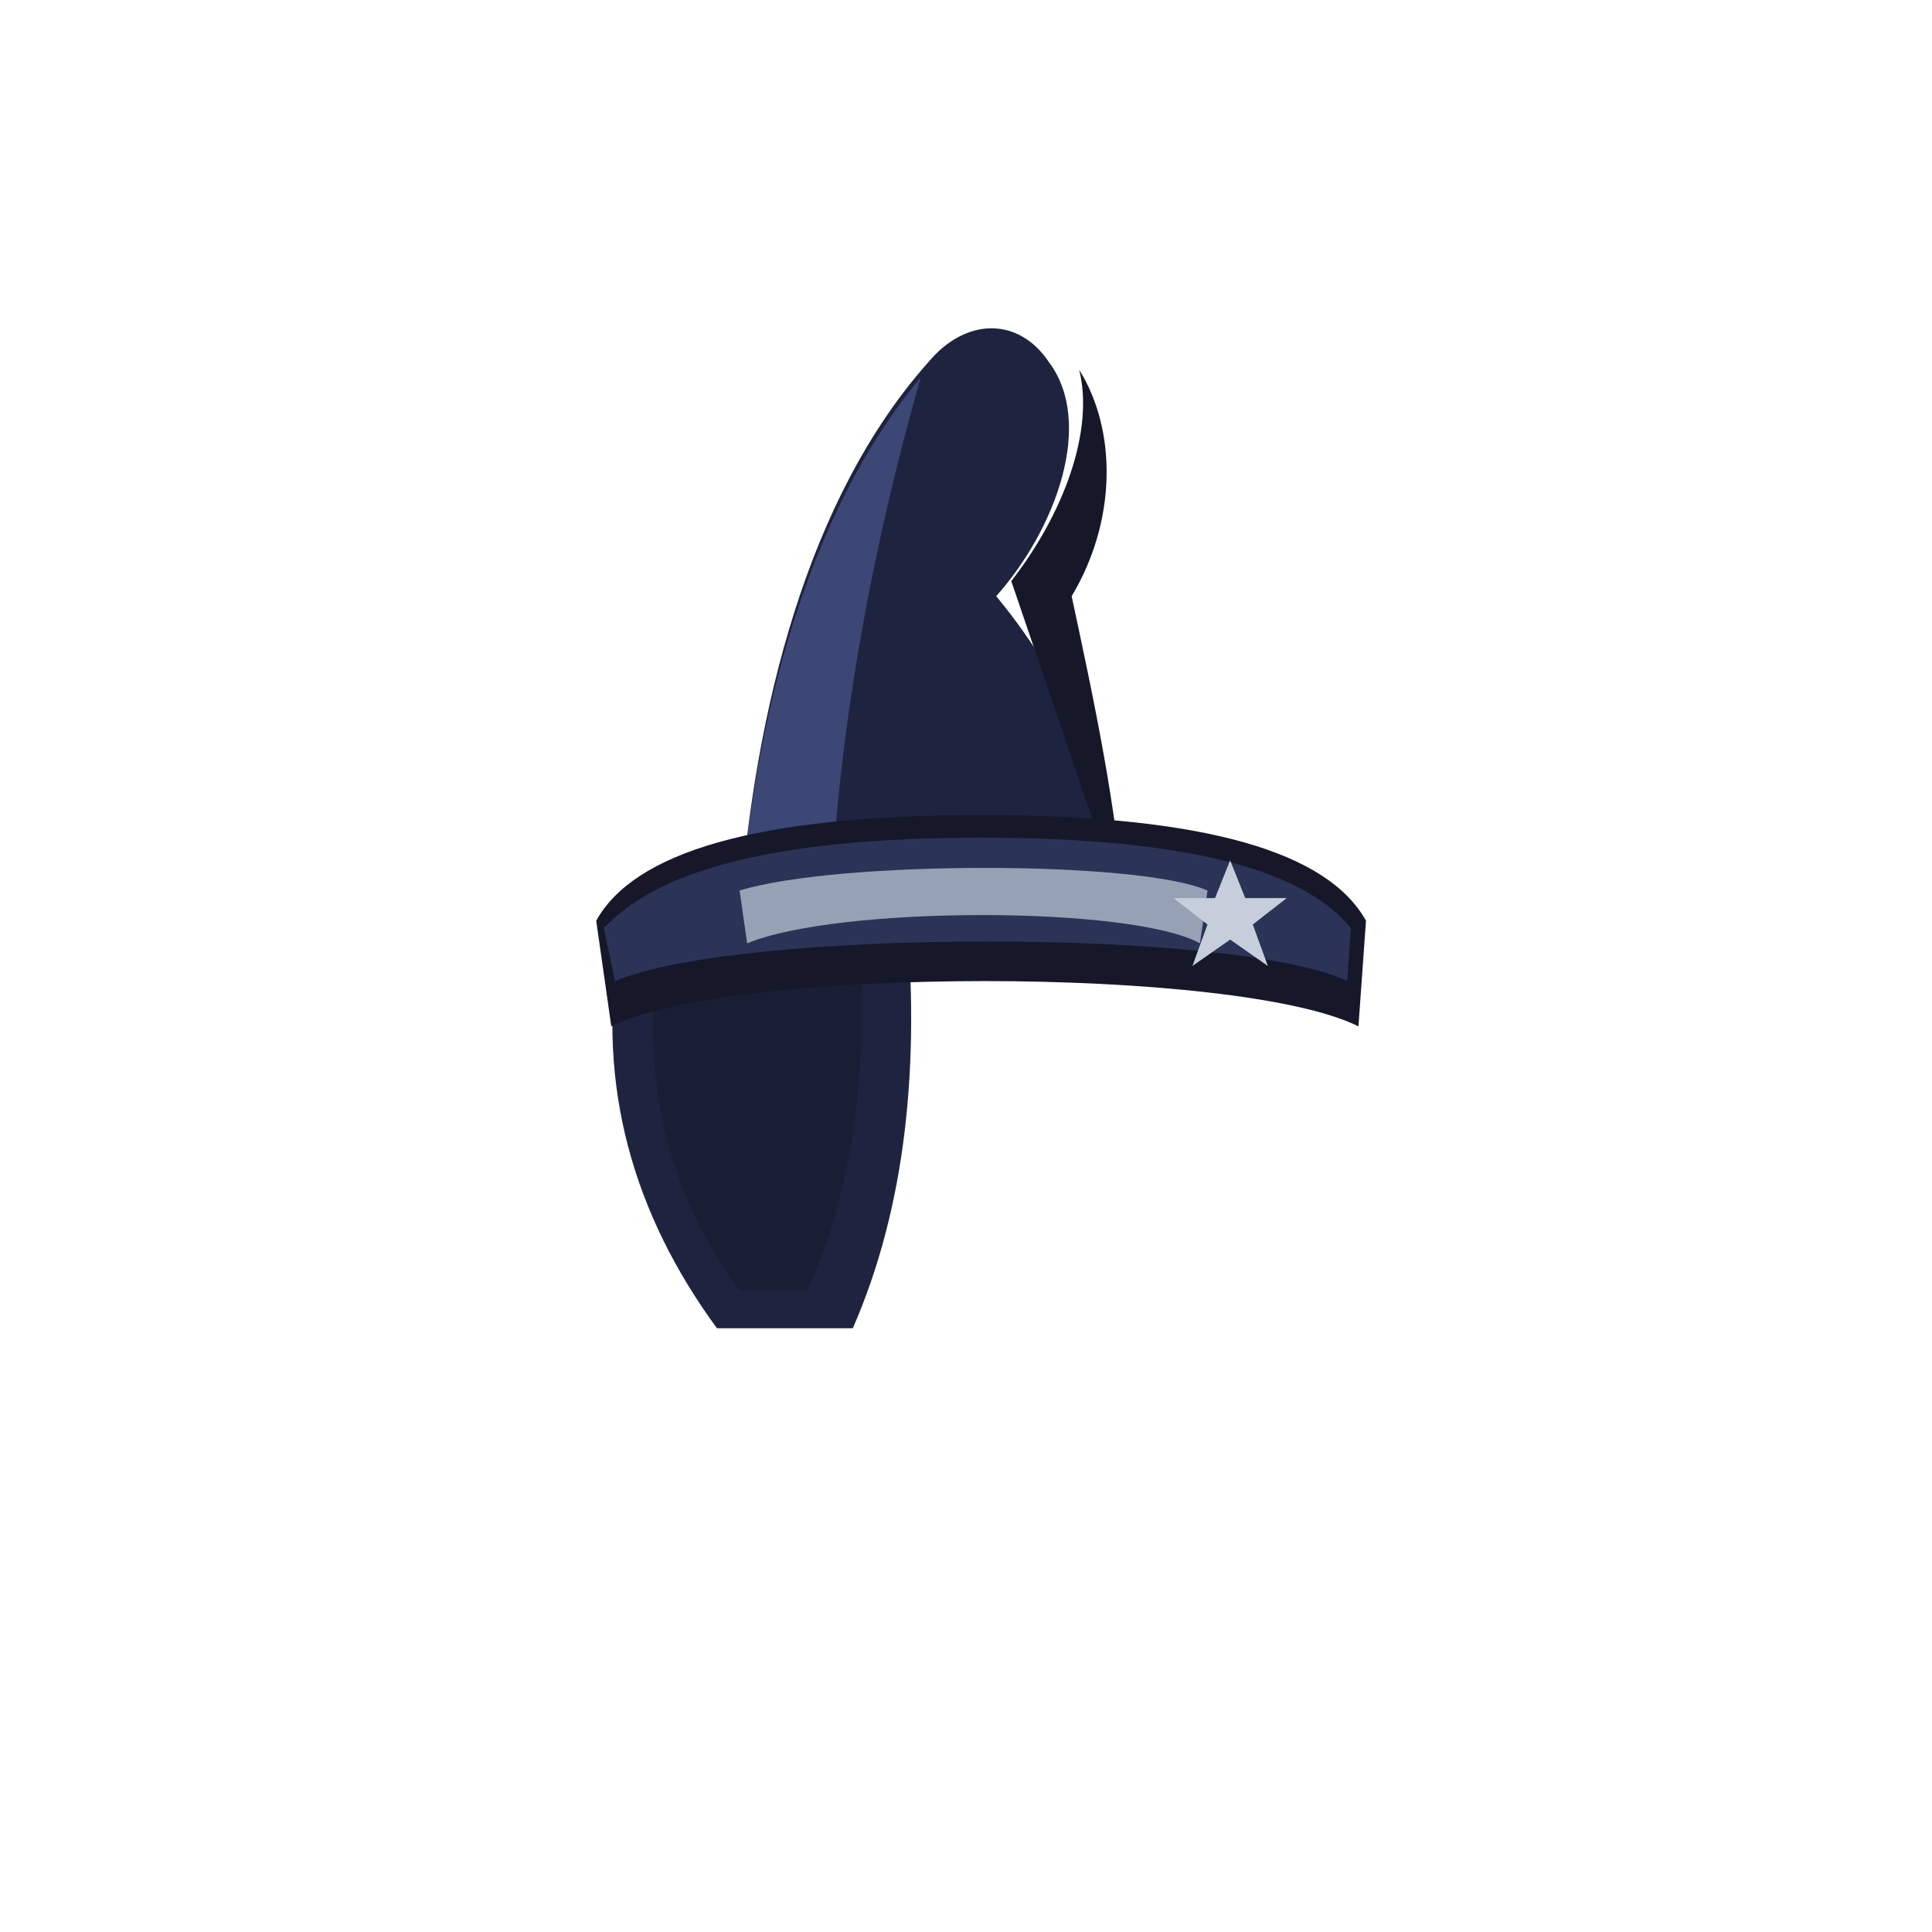
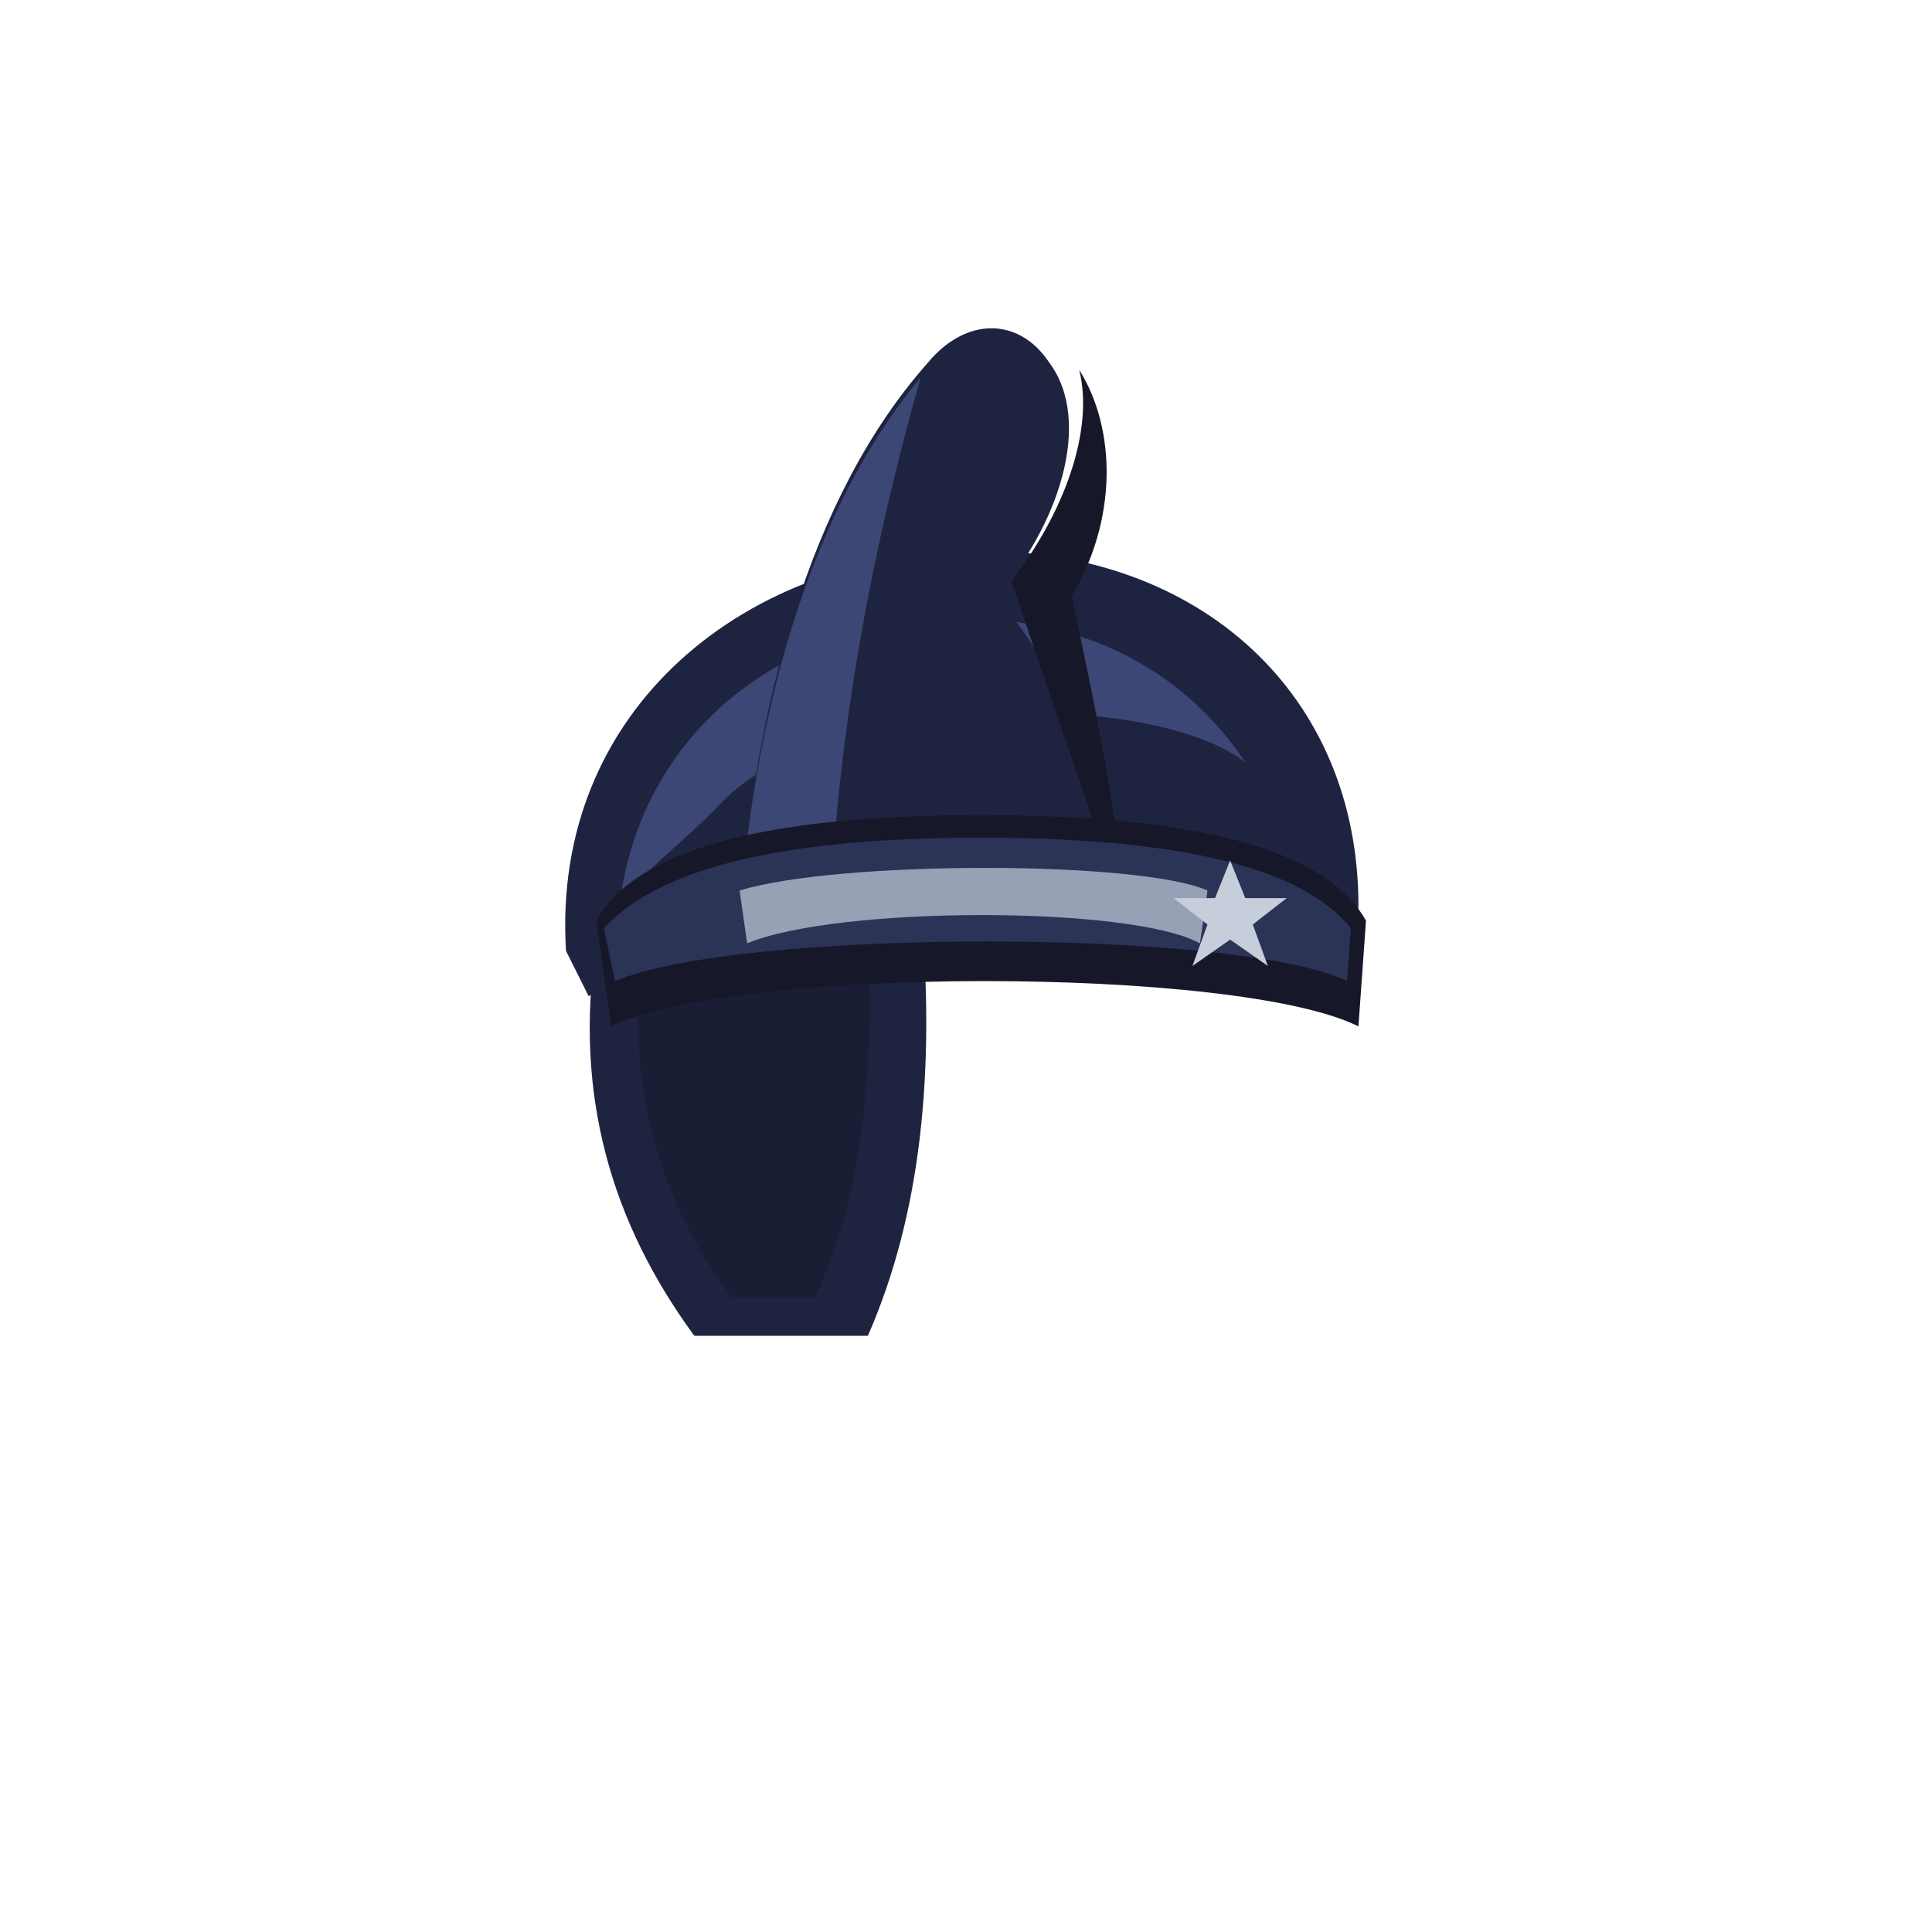
<svg xmlns="http://www.w3.org/2000/svg" viewBox="0 0 512 512" width="512" height="512">
-   <path d="M164 250 C178 242 208 238 240 240 C244 282 240 320 226 352 L190 352 C168 322 158 288 164 250 Z" fill="#1E2440" />
-   <path d="M174 256 C186 250 208 247 228 248 C230 284 226 316 214 342 L196 342 C178 318 170 288 174 256 Z" fill="#16182A" opacity="0.5" />
+   <path d="M158 250 C174 242 208 238 244 240 C248 284 244 322 230 354 L184 354 C162 324 152 290 158 250 Z" fill="#1E2440" />
+   <path d="M170 256 C184 250 208 247 230 248 C232 286 228 318 216 344 L194 344 C176 320 166 290 170 256 Z" fill="#16182A" opacity="0.5" />
+   <path d="M150 252 C146 188 198 146 260 146 C318 146 360 184 360 240 L358 262 C328 246 184 246 156 264 Z" fill="#1E2440" />
+   <path d="M164 242 C168 198 204 164 256 164 C288 164 314 178 330 202 C304 182 216 184 190 214 C176 228 166 234 164 242 Z" fill="#3D4775" />
  <path d="M196 242 C200 188 214 132 246 96 C256 84 270 84 278 96 C290 112 280 140 264 158 C284 182 296 212 298 242 Z" fill="#1E2440" />
  <path d="M196 242 C200 190 214 136 244 100 C232 142 222 192 220 242 Z" fill="#3D4775" />
  <path d="M268 154 C282 136 290 114 286 98 C296 114 296 138 284 158 C290 186 296 214 298 242 Z" fill="#16182A" />
  <path d="M158 244 C168 226 200 216 260 216 C320 216 352 226 362 244 L360 272 C328 256 194 256 162 272 Z" fill="#16182A" />
  <path d="M160 246 C174 231 204 222 260 222 C316 222 346 231 358 246 L357 260 C328 246 196 246 163 260 Z" fill="#2B3357" />
  <path d="M196 236 C222 228 302 228 320 236 L318 250 C300 240 222 240 198 250 Z" fill="#97A1B5" />
  <path d="M326 228 L330 238 L341 238 L332 245 L336 256 L326 249 L316 256 L320 245 L311 238 L322 238 Z" fill="#C7CEDB" />
</svg>
